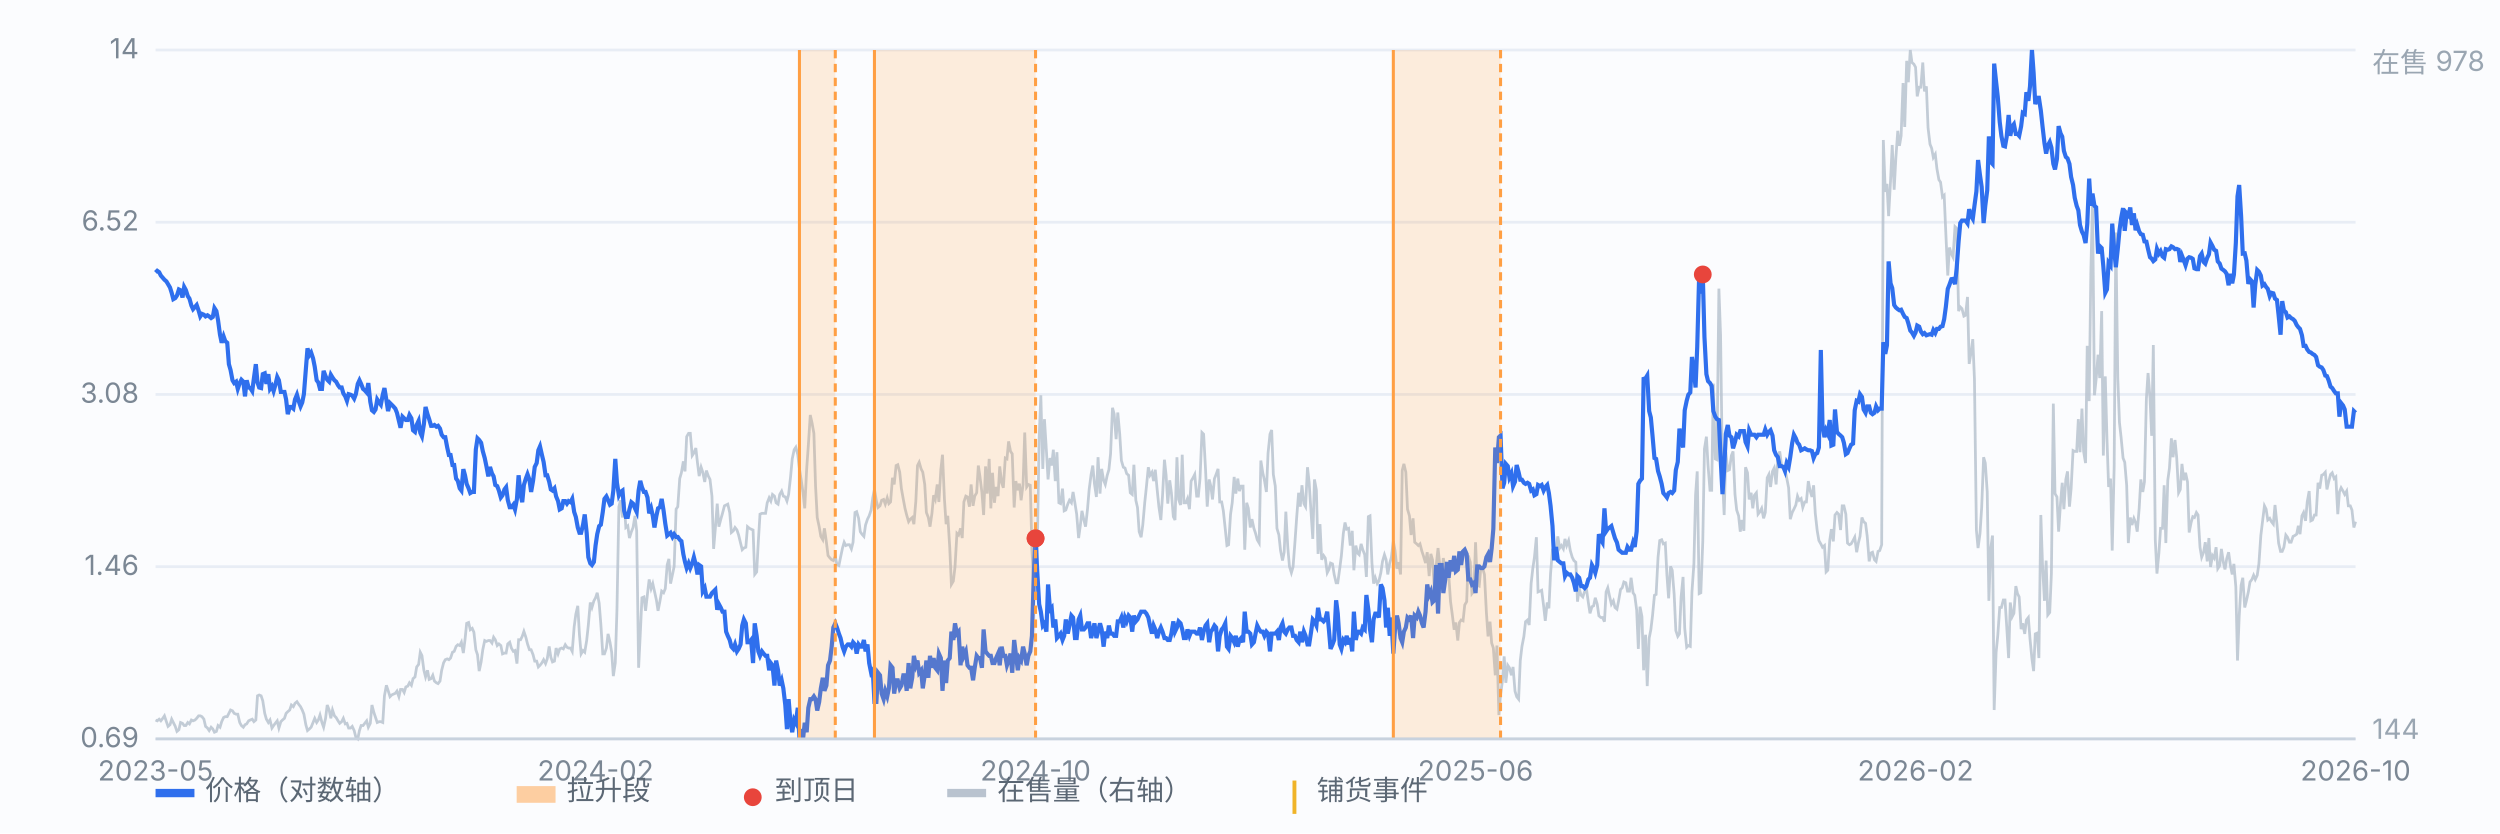
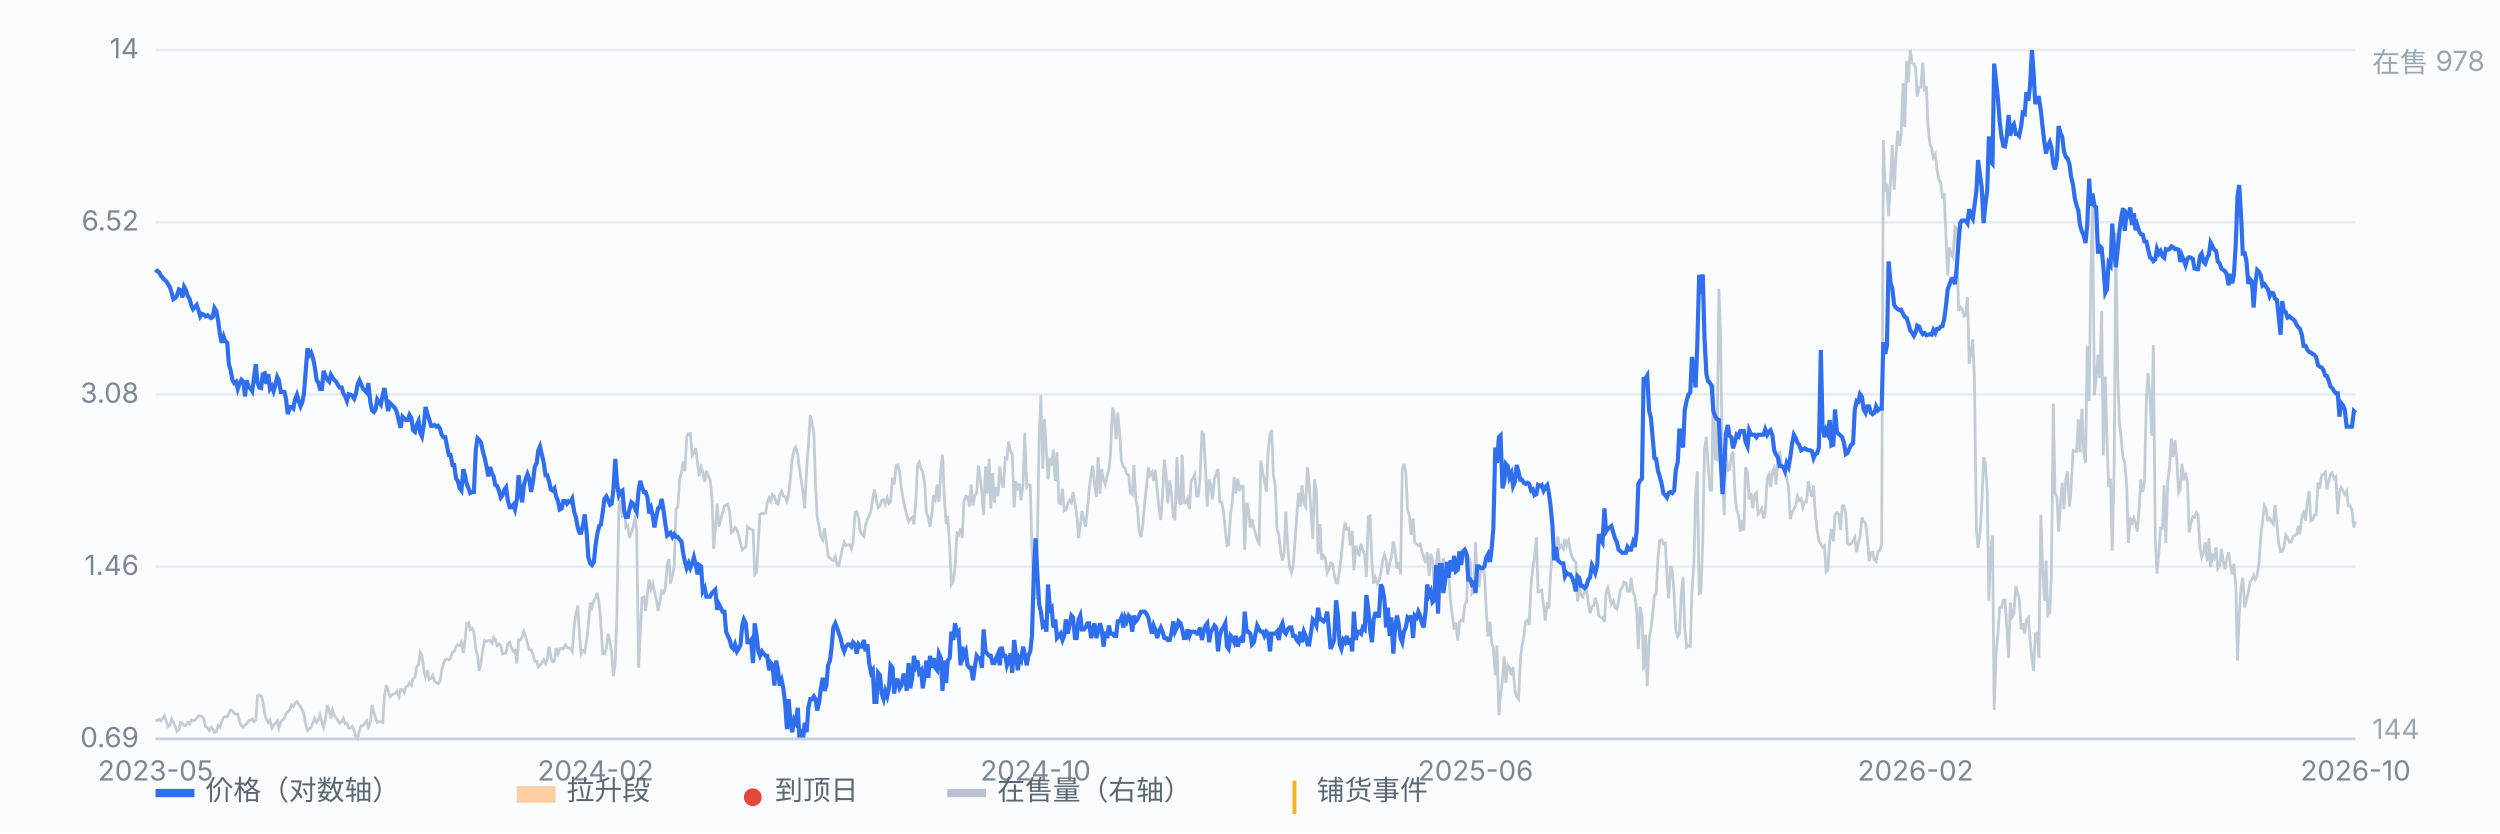
<svg xmlns="http://www.w3.org/2000/svg" viewBox="0 0 900 300" preserveAspectRatio="xMidYMid meet" style="width:100%;max-width:900px;height:auto;display:block" font-family="-apple-system,Segoe UI,Microsoft YaHei,sans-serif" font-size="10">
  <rect x="0" y="0" width="900" height="300" fill="#fbfcfe" />
  <line x1="56" y1="266.0" x2="848" y2="266.0" stroke="#e8edf5" stroke-width="1" />
  <text x="50" y="269.0" text-anchor="end" fill="#7b8794">0.69</text>
  <line x1="56" y1="204.0" x2="848" y2="204.0" stroke="#e8edf5" stroke-width="1" />
  <text x="50" y="207.0" text-anchor="end" fill="#7b8794">1.46</text>
  <line x1="56" y1="142.0" x2="848" y2="142.0" stroke="#e8edf5" stroke-width="1" />
  <text x="50" y="145.0" text-anchor="end" fill="#7b8794">3.08</text>
  <line x1="56" y1="80.0" x2="848" y2="80.0" stroke="#e8edf5" stroke-width="1" />
  <text x="50" y="83.0" text-anchor="end" fill="#7b8794">6.52</text>
  <line x1="56" y1="18.0" x2="848" y2="18.0" stroke="#e8edf5" stroke-width="1" />
  <text x="50" y="21.0" text-anchor="end" fill="#7b8794">14</text>
  <path d="M56.0 259.2 L56.6 259.5 L57.3 258.9 L57.9 259.5 L58.6 258.6 L59.2 257.7 L59.9 259.8 L60.5 261.5 L61.2 260.9 L61.8 258.9 L62.4 260.1 L63.1 261.5 L63.7 263.3 L64.4 262.7 L65.0 260.1 L65.7 260.4 L66.3 261.2 L66.9 261.2 L67.6 260.1 L68.2 260.6 L68.9 259.2 L69.5 259.5 L70.2 259.2 L70.8 258.6 L71.5 257.7 L72.1 257.7 L72.7 258.0 L73.4 258.9 L74.0 261.5 L74.7 262.1 L75.3 263.0 L76.0 261.8 L76.6 262.4 L77.2 263.6 L77.9 263.3 L78.5 261.2 L79.2 261.8 L79.8 259.8 L80.5 258.3 L81.1 258.0 L81.8 258.0 L82.4 256.8 L83.0 255.6 L83.7 255.9 L84.3 256.8 L85.0 257.1 L85.6 257.1 L86.3 260.1 L86.9 261.2 L87.6 261.8 L88.2 260.9 L88.8 260.6 L89.5 259.5 L90.1 259.2 L90.8 258.9 L91.4 259.8 L92.1 259.2 L92.7 250.5 L93.3 250.2 L94.0 250.5 L94.6 252.3 L95.3 256.8 L95.9 258.9 L96.6 260.1 L97.2 259.2 L97.9 262.1 L98.5 261.2 L99.1 260.4 L99.8 259.5 L100.4 262.1 L101.1 259.8 L101.7 259.2 L102.4 258.6 L103.0 256.8 L103.6 256.2 L104.3 255.6 L104.9 253.8 L105.6 254.4 L106.2 253.2 L106.9 252.6 L107.5 253.5 L108.2 254.4 L108.8 255.6 L109.4 257.1 L110.1 260.9 L110.7 263.0 L111.4 262.4 L112.0 261.8 L112.7 260.1 L113.3 258.6 L114.0 260.1 L114.6 259.2 L115.2 257.4 L115.9 260.1 L116.5 261.8 L117.2 258.6 L117.8 253.8 L118.5 255.6 L119.1 258.6 L119.7 255.6 L120.4 257.7 L121.0 258.3 L121.7 259.5 L122.3 260.4 L123.0 259.8 L123.6 258.6 L124.3 260.6 L124.9 260.4 L125.5 262.1 L126.2 262.1 L126.8 261.5 L127.5 263.0 L128.1 265.4 L128.8 266.0 L129.4 263.0 L130.0 261.2 L130.7 261.2 L131.3 260.4 L132.0 259.5 L132.6 261.8 L133.3 260.4 L133.9 253.8 L134.6 256.5 L135.2 258.3 L135.8 260.1 L136.5 259.8 L137.1 259.8 L137.8 260.1 L138.4 250.5 L139.1 246.7 L139.7 248.5 L140.4 250.8 L141.0 250.2 L141.6 249.9 L142.3 249.6 L142.9 248.8 L143.6 250.8 L144.2 248.2 L144.9 248.2 L145.5 249.3 L146.1 247.3 L146.8 247.0 L147.4 245.8 L148.1 246.7 L148.7 244.3 L149.4 243.7 L150.0 240.1 L150.7 239.2 L151.3 234.8 L151.9 236.0 L152.6 241.3 L153.2 243.7 L153.9 241.3 L154.5 244.6 L155.2 244.3 L155.8 243.1 L156.4 245.2 L157.1 245.8 L157.7 246.1 L158.4 245.2 L159.0 241.3 L159.7 238.6 L160.3 237.5 L161.0 237.2 L161.6 237.5 L162.2 236.9 L162.9 234.8 L163.5 234.5 L164.2 232.7 L164.8 232.1 L165.5 232.4 L166.1 231.2 L166.8 235.1 L167.4 230.3 L168.0 224.4 L168.7 224.1 L169.3 226.7 L170.0 226.2 L170.6 227.6 L171.3 233.9 L171.9 235.7 L172.5 241.6 L173.2 238.3 L173.8 233.9 L174.5 230.6 L175.1 230.9 L175.8 230.6 L176.4 230.6 L177.1 231.5 L177.7 229.4 L178.3 230.3 L179.0 232.4 L179.6 231.8 L180.3 232.4 L180.9 235.4 L181.6 235.1 L182.2 235.1 L182.8 231.8 L183.5 231.2 L184.1 233.3 L184.8 234.5 L185.4 234.2 L186.1 238.9 L186.7 230.3 L187.4 230.3 L188.0 229.1 L188.6 227.3 L189.3 229.4 L189.9 231.8 L190.6 233.9 L191.2 233.9 L191.9 235.7 L192.5 238.0 L193.2 238.0 L193.8 240.1 L194.4 239.5 L195.1 238.6 L195.7 237.5 L196.4 238.9 L197.0 237.2 L197.7 232.7 L198.3 236.6 L198.9 238.3 L199.6 238.0 L200.2 233.3 L200.9 235.4 L201.5 233.6 L202.2 233.3 L202.8 233.6 L203.5 232.1 L204.1 233.0 L204.7 233.3 L205.4 233.3 L206.0 234.5 L206.7 225.6 L207.3 221.1 L208.0 218.1 L208.6 228.5 L209.2 235.4 L209.9 234.2 L210.5 234.8 L211.2 230.6 L211.8 225.0 L212.5 216.9 L213.1 218.7 L213.8 216.3 L214.4 215.2 L215.0 213.4 L215.7 217.2 L216.3 224.7 L217.0 235.4 L217.6 235.4 L218.3 233.3 L218.9 228.2 L219.6 231.2 L220.2 234.8 L220.8 243.4 L221.5 238.6 L222.1 219.6 L222.8 182.4 L223.4 180.1 L224.1 186.3 L224.7 180.7 L225.3 189.9 L226.0 189.3 L226.6 193.7 L227.3 191.4 L227.9 189.9 L228.6 185.7 L229.2 191.1 L229.9 240.4 L230.5 228.2 L231.1 215.2 L231.8 214.9 L232.4 219.9 L233.1 213.7 L233.7 208.6 L234.4 211.9 L235.0 210.1 L235.6 212.8 L236.3 216.0 L236.9 219.9 L237.6 216.3 L238.2 212.8 L238.9 213.4 L239.5 211.9 L240.2 203.3 L240.8 201.2 L241.4 210.1 L242.1 206.8 L242.7 203.9 L243.4 183.3 L244.0 182.4 L244.7 172.3 L245.3 170.2 L246.0 166.1 L246.6 169.7 L247.2 157.2 L247.9 156.0 L248.5 156.0 L249.2 164.0 L249.8 163.1 L250.5 161.3 L251.1 166.7 L251.7 171.4 L252.4 168.2 L253.0 170.0 L253.7 173.5 L254.3 169.4 L255.0 171.4 L255.6 172.6 L256.3 178.6 L256.9 197.6 L257.5 190.5 L258.2 181.3 L258.8 189.6 L259.5 186.9 L260.1 184.8 L260.8 182.1 L261.4 181.8 L262.0 181.5 L262.7 184.5 L263.3 191.7 L264.0 191.1 L264.6 189.9 L265.3 190.8 L265.9 192.6 L266.6 195.5 L267.2 197.9 L267.8 197.3 L268.5 197.0 L269.1 189.6 L269.8 190.2 L270.4 190.5 L271.1 190.8 L271.7 206.8 L272.4 205.9 L273.0 194.9 L273.6 185.1 L274.3 184.8 L274.9 184.8 L275.6 184.8 L276.2 181.0 L276.9 179.2 L277.5 180.4 L278.1 178.0 L278.8 178.6 L279.4 181.0 L280.1 181.5 L280.7 178.0 L281.4 176.8 L282.0 178.6 L282.7 178.9 L283.3 180.4 L283.9 178.0 L284.6 171.7 L285.2 165.2 L285.9 161.9 L286.5 161.0 L287.2 163.7 L287.8 168.8 L288.4 172.6 L289.1 177.4 L289.7 183.0 L290.4 168.8 L291.0 160.4 L291.7 149.4 L292.3 152.1 L293.0 156.0 L293.6 175.0 L294.2 186.3 L294.9 189.6 L295.5 193.1 L296.2 194.3 L296.8 190.2 L297.5 195.2 L298.1 200.0 L298.8 200.9 L299.4 201.5 L300.0 201.8 L300.7 200.3 L301.3 203.3 L302.0 203.6 L302.6 200.6 L303.3 197.3 L303.9 195.2 L304.5 196.4 L305.2 196.1 L305.8 196.1 L306.5 197.6 L307.1 195.2 L307.8 184.5 L308.4 184.2 L309.1 186.6 L309.7 191.4 L310.3 192.3 L311.0 193.1 L311.6 189.0 L312.3 186.9 L312.9 185.7 L313.6 183.6 L314.2 179.2 L314.8 176.2 L315.5 180.4 L316.1 182.7 L316.8 182.1 L317.4 180.1 L318.1 179.8 L318.7 181.5 L319.4 179.2 L320.0 181.3 L320.6 180.7 L321.3 172.0 L321.9 174.4 L322.6 167.6 L323.2 167.3 L323.9 170.0 L324.5 175.9 L325.2 179.8 L325.8 183.0 L326.4 185.4 L327.1 187.8 L327.7 186.9 L328.4 186.3 L329.0 188.7 L329.7 180.4 L330.3 167.6 L330.9 166.4 L331.6 168.8 L332.2 170.0 L332.9 174.4 L333.5 184.5 L334.2 186.3 L334.8 189.6 L335.5 184.8 L336.1 178.3 L336.7 179.8 L337.4 174.4 L338.0 180.7 L338.7 169.1 L339.3 163.7 L340.0 179.8 L340.6 188.7 L341.2 185.7 L341.9 197.0 L342.5 210.4 L343.2 209.2 L343.8 204.1 L344.5 192.0 L345.1 192.6 L345.8 190.2 L346.4 193.7 L347.0 180.7 L347.7 178.6 L348.3 178.9 L349.0 182.4 L349.6 174.4 L350.3 182.1 L350.9 178.6 L351.6 177.4 L352.2 167.6 L352.8 171.7 L353.5 177.4 L354.1 185.4 L354.8 167.9 L355.4 177.7 L356.1 165.2 L356.7 183.0 L357.3 170.2 L358.0 181.0 L358.6 175.3 L359.3 178.6 L359.9 167.9 L360.6 173.8 L361.2 175.6 L361.9 164.9 L362.5 165.2 L363.1 158.9 L363.8 162.5 L364.4 163.4 L365.1 182.7 L365.7 173.2 L366.4 176.5 L367.0 174.1 L367.6 180.1 L368.3 174.4 L368.9 155.7 L369.6 175.3 L370.2 174.4 L370.9 174.7 L371.5 197.9 L372.2 211.3 L372.8 215.7 L373.4 198.2 L374.1 157.5 L374.7 142.3 L375.4 168.8 L376.0 150.9 L376.7 162.2 L377.3 172.6 L378.0 164.9 L378.6 167.6 L379.2 161.9 L379.9 173.2 L380.5 162.8 L381.2 181.0 L381.8 181.3 L382.5 175.9 L383.1 183.9 L383.7 183.6 L384.4 181.5 L385.0 180.1 L385.7 181.0 L386.3 177.1 L387.0 181.3 L387.6 185.1 L388.3 193.7 L388.9 189.3 L389.5 183.9 L390.2 187.2 L390.8 189.6 L391.5 183.3 L392.1 176.2 L392.8 170.8 L393.4 167.6 L394.0 174.1 L394.7 178.9 L395.3 164.6 L396.0 177.7 L396.6 168.8 L397.3 172.9 L397.9 174.4 L398.6 171.1 L399.2 169.1 L399.8 163.4 L400.5 146.8 L401.1 149.1 L401.8 158.1 L402.4 148.5 L403.1 156.3 L403.7 165.8 L404.4 168.2 L405.0 168.5 L405.6 170.5 L406.3 171.1 L406.9 177.4 L407.6 178.0 L408.2 167.3 L408.9 180.1 L409.5 182.7 L410.1 191.4 L410.8 193.4 L411.4 189.0 L412.1 181.0 L412.7 175.3 L413.4 168.2 L414.0 171.1 L414.7 170.0 L415.3 173.2 L415.9 169.1 L416.6 176.5 L417.2 182.4 L417.9 187.2 L418.5 178.6 L419.2 165.5 L419.8 171.1 L420.4 181.3 L421.1 172.9 L421.7 177.4 L422.4 186.0 L423.0 187.2 L423.7 164.6 L424.3 179.8 L425.0 181.8 L425.6 163.7 L426.2 181.0 L426.9 181.0 L427.5 179.5 L428.2 183.3 L428.8 173.2 L429.5 172.0 L430.1 170.8 L430.8 178.6 L431.4 178.6 L432.0 172.3 L432.7 155.7 L433.3 156.3 L434.0 169.1 L434.6 182.4 L435.3 172.6 L435.9 175.0 L436.5 179.8 L437.2 172.3 L437.8 170.8 L438.5 168.8 L439.1 180.7 L439.8 180.7 L440.4 183.9 L441.1 190.5 L441.7 196.4 L442.3 196.1 L443.0 185.1 L443.6 181.0 L444.3 171.7 L444.9 177.7 L445.6 172.3 L446.2 176.8 L446.8 175.0 L447.5 175.0 L448.1 197.9 L448.8 181.0 L449.4 183.0 L450.1 189.9 L450.7 186.9 L451.4 190.2 L452.0 192.0 L452.6 194.3 L453.3 195.5 L453.9 165.8 L454.6 170.2 L455.2 172.9 L455.9 177.1 L456.5 163.1 L457.2 156.3 L457.8 154.8 L458.4 170.8 L459.1 175.0 L459.7 190.2 L460.4 192.6 L461.0 198.2 L461.7 201.8 L462.3 198.8 L462.9 184.2 L463.6 197.0 L464.2 203.9 L464.9 206.2 L465.5 204.1 L466.2 194.9 L466.8 186.3 L467.5 177.4 L468.1 182.4 L468.7 174.7 L469.4 181.3 L470.0 182.4 L470.7 168.2 L471.3 173.8 L472.0 184.8 L472.6 194.0 L473.2 172.6 L473.9 176.5 L474.5 199.4 L475.2 188.7 L475.8 201.5 L476.5 200.0 L477.1 200.9 L477.8 206.2 L478.4 205.0 L479.0 202.7 L479.7 203.0 L480.3 206.8 L481.0 209.8 L481.6 209.8 L482.3 204.7 L482.9 200.0 L483.6 192.0 L484.2 188.1 L484.8 190.5 L485.5 190.2 L486.1 196.4 L486.8 191.1 L487.4 205.3 L488.1 196.4 L488.7 199.1 L489.3 199.7 L490.0 195.8 L490.6 197.9 L491.3 199.7 L491.9 207.7 L492.6 186.0 L493.2 185.7 L493.9 202.7 L494.5 210.1 L495.1 208.0 L495.8 210.1 L496.4 209.2 L497.1 206.2 L497.7 202.1 L498.4 199.7 L499.0 201.5 L499.6 206.8 L500.3 202.7 L500.9 200.6 L501.6 194.9 L502.2 198.2 L502.9 204.7 L503.5 202.4 L504.2 206.8 L504.8 169.4 L505.4 167.0 L506.1 170.0 L506.7 183.3 L507.4 185.7 L508.0 192.6 L508.7 186.6 L509.3 195.2 L510.0 195.8 L510.6 196.4 L511.2 195.8 L511.9 198.5 L512.5 200.3 L513.2 202.7 L513.8 198.8 L514.5 207.4 L515.1 199.4 L515.7 201.5 L516.4 212.5 L517.0 203.9 L517.7 197.3 L518.3 203.3 L519.0 207.7 L519.6 200.9 L520.3 205.9 L520.9 203.0 L521.5 206.5 L522.2 216.6 L522.8 221.1 L523.5 226.7 L524.1 224.1 L524.8 230.6 L525.4 224.1 L526.0 223.2 L526.7 223.5 L527.3 217.8 L528.0 216.6 L528.6 200.0 L529.3 202.4 L529.9 213.7 L530.6 212.8 L531.2 195.2 L531.8 210.7 L532.5 211.0 L533.1 204.4 L533.8 204.7 L534.4 206.8 L535.1 220.5 L535.7 229.1 L536.4 223.8 L537.0 231.5 L537.6 233.3 L538.3 243.1 L538.9 232.4 L539.6 257.4 L540.2 250.2 L540.9 244.9 L541.5 236.3 L542.1 245.8 L542.8 239.5 L543.4 240.4 L544.1 243.1 L544.7 240.1 L545.4 248.8 L546.0 250.8 L546.7 251.7 L547.3 237.8 L547.9 232.7 L548.6 229.1 L549.2 223.8 L549.9 223.2 L550.5 225.0 L551.2 210.1 L551.8 204.7 L552.4 200.6 L553.1 193.4 L553.7 213.1 L554.4 212.8 L555.0 212.5 L555.7 218.1 L556.3 223.5 L557.0 216.9 L557.6 219.0 L558.2 206.5 L558.9 197.9 L559.5 197.6 L560.2 198.8 L560.8 193.1 L561.5 197.3 L562.1 196.4 L562.8 197.6 L563.4 194.0 L564.0 196.4 L564.7 194.6 L565.3 198.2 L566.0 200.6 L566.6 201.8 L567.3 202.4 L567.9 216.6 L568.5 211.9 L569.2 214.3 L569.8 214.9 L570.5 212.8 L571.1 211.9 L571.8 216.9 L572.4 220.8 L573.1 218.4 L573.7 218.1 L574.3 215.2 L575.0 217.5 L575.6 221.7 L576.3 222.3 L576.9 222.3 L577.6 223.8 L578.2 213.1 L578.8 211.6 L579.5 214.9 L580.1 217.5 L580.8 216.3 L581.4 218.7 L582.1 219.3 L582.7 216.3 L583.4 212.2 L584.0 211.6 L584.6 209.5 L585.3 209.8 L585.9 212.8 L586.6 212.8 L587.2 208.0 L587.9 213.4 L588.5 214.3 L589.2 219.6 L589.8 233.6 L590.4 218.4 L591.1 222.0 L591.7 241.3 L592.4 228.5 L593.0 247.0 L593.7 229.7 L594.3 226.7 L594.9 221.7 L595.6 214.3 L596.2 214.0 L596.9 200.6 L597.5 194.6 L598.2 194.3 L598.8 195.8 L599.5 195.5 L600.1 207.1 L600.7 215.4 L601.4 203.9 L602.0 205.3 L602.7 214.0 L603.3 227.0 L604.0 229.1 L604.6 228.2 L605.2 214.9 L605.9 207.7 L606.5 226.2 L607.2 233.0 L607.8 232.4 L608.5 232.7 L609.1 213.1 L609.8 203.0 L610.4 178.3 L611.0 169.7 L611.7 213.7 L612.3 213.4 L613.0 194.9 L613.6 161.6 L614.3 157.2 L614.9 167.6 L615.6 176.5 L616.2 176.5 L616.8 138.1 L617.5 165.2 L618.1 165.5 L618.8 103.9 L619.4 120.6 L620.1 172.3 L620.7 185.4 L621.3 162.8 L622.0 169.4 L622.6 169.1 L623.3 164.0 L623.9 162.5 L624.6 178.0 L625.2 183.6 L625.9 185.7 L626.5 191.4 L627.1 187.2 L627.8 191.1 L628.4 168.2 L629.1 170.2 L629.7 179.8 L630.4 177.4 L631.0 183.0 L631.6 178.3 L632.3 177.4 L632.9 185.1 L633.6 184.2 L634.2 183.0 L634.9 186.6 L635.5 184.5 L636.2 172.0 L636.8 170.8 L637.4 175.3 L638.1 169.7 L638.7 168.5 L639.4 174.4 L640.0 165.2 L640.7 162.5 L641.3 167.0 L642.0 168.5 L642.6 169.1 L643.2 172.0 L643.9 175.6 L644.5 186.9 L645.2 184.5 L645.8 183.3 L646.5 181.8 L647.1 178.6 L647.7 180.1 L648.4 179.5 L649.0 182.7 L649.7 180.7 L650.3 180.7 L651.0 173.2 L651.6 176.5 L652.3 178.9 L652.9 174.7 L653.5 184.8 L654.2 191.1 L654.8 194.6 L655.5 195.8 L656.1 197.0 L656.8 196.4 L657.4 205.9 L658.0 205.3 L658.7 194.6 L659.3 190.5 L660.0 194.9 L660.6 185.4 L661.3 184.5 L661.9 185.1 L662.6 190.8 L663.2 182.1 L663.8 182.1 L664.5 185.1 L665.1 195.5 L665.8 196.1 L666.4 195.8 L667.1 194.6 L667.7 193.4 L668.4 198.8 L669.0 195.5 L669.6 193.1 L670.3 186.3 L670.9 187.8 L671.6 188.4 L672.2 193.1 L672.9 202.1 L673.5 199.1 L674.1 198.8 L674.8 201.5 L675.4 202.1 L676.1 198.5 L676.7 198.2 L677.4 196.1 L678.0 50.4 L678.7 69.1 L679.3 66.2 L679.9 77.8 L680.6 65.0 L681.2 52.2 L681.9 68.3 L682.5 57.0 L683.2 47.1 L683.8 52.5 L684.4 48.9 L685.1 29.9 L685.7 45.7 L686.4 21.9 L687.0 29.6 L687.7 18.0 L688.3 22.5 L689.0 23.1 L689.6 24.2 L690.2 34.7 L690.9 31.4 L691.5 31.4 L692.2 22.5 L692.8 32.9 L693.5 31.1 L694.1 46.0 L694.8 51.9 L695.4 53.4 L696.0 56.7 L696.7 55.5 L697.3 60.8 L698.0 64.7 L698.6 65.6 L699.3 70.9 L699.9 70.3 L700.5 84.0 L701.2 99.2 L701.8 89.1 L702.5 91.4 L703.1 92.6 L703.8 81.6 L704.4 82.2 L705.1 112.0 L705.7 110.5 L706.3 111.1 L707.0 113.8 L707.6 113.5 L708.3 106.9 L708.9 131.0 L709.6 126.8 L710.2 122.1 L710.8 136.4 L711.5 190.8 L712.1 197.3 L712.8 192.0 L713.4 182.7 L714.1 164.6 L714.7 166.7 L715.4 177.1 L716.0 216.3 L716.6 197.9 L717.3 192.8 L717.9 255.6 L718.6 234.8 L719.2 228.8 L719.9 218.7 L720.5 218.7 L721.2 216.0 L721.8 216.0 L722.4 225.3 L723.1 236.9 L723.7 216.9 L724.4 222.0 L725.0 220.8 L725.7 211.0 L726.3 213.7 L726.9 214.9 L727.6 226.5 L728.2 224.4 L728.9 228.2 L729.5 223.2 L730.2 222.3 L730.8 230.0 L731.5 237.2 L732.1 241.6 L732.7 228.2 L733.4 227.9 L734.0 236.9 L734.7 185.4 L735.3 203.3 L736.0 216.3 L736.6 201.8 L737.2 221.4 L737.9 220.5 L738.5 206.5 L739.2 145.3 L739.8 177.7 L740.5 178.9 L741.1 191.4 L741.8 181.0 L742.4 173.8 L743.0 183.3 L743.7 172.6 L744.3 169.7 L745.0 182.4 L745.6 175.9 L746.3 162.2 L746.9 162.5 L747.6 162.5 L748.2 150.9 L748.8 162.8 L749.5 147.1 L750.1 162.5 L750.8 166.7 L751.4 124.5 L752.1 144.4 L752.7 98.3 L753.3 72.4 L754.0 142.3 L754.6 136.6 L755.3 127.7 L755.9 136.1 L756.6 112.0 L757.2 164.0 L757.9 135.5 L758.5 157.8 L759.1 175.3 L759.8 172.3 L760.4 198.2 L761.1 167.9 L761.7 83.7 L762.4 136.1 L763.0 152.1 L763.6 157.5 L764.3 164.9 L764.9 166.4 L765.6 174.7 L766.2 195.5 L766.9 186.3 L767.5 189.0 L768.2 186.6 L768.8 188.1 L769.4 191.4 L770.1 183.0 L770.7 172.6 L771.4 177.1 L772.0 173.5 L772.7 143.5 L773.3 134.3 L774.0 143.2 L774.6 156.9 L775.2 124.2 L775.9 194.3 L776.5 206.5 L777.2 199.1 L777.8 190.2 L778.5 190.2 L779.1 174.7 L779.7 195.5 L780.4 172.9 L781.0 168.5 L781.7 157.8 L782.3 164.6 L783.0 158.4 L783.6 164.6 L784.3 177.4 L784.9 176.2 L785.5 167.0 L786.2 172.9 L786.8 170.2 L787.5 173.5 L788.1 191.7 L788.8 188.1 L789.4 186.0 L790.0 186.3 L790.7 184.5 L791.3 185.4 L792.0 197.0 L792.6 200.6 L793.3 198.8 L793.9 195.2 L794.6 202.1 L795.2 193.7 L795.8 204.1 L796.5 200.0 L797.1 200.9 L797.8 197.0 L798.4 204.7 L799.1 203.6 L799.7 197.6 L800.4 202.4 L801.0 205.0 L801.6 201.2 L802.3 198.8 L802.9 203.3 L803.6 206.8 L804.2 203.0 L804.9 211.3 L805.5 237.8 L806.1 222.0 L806.8 210.7 L807.4 208.0 L808.1 218.7 L808.7 216.3 L809.4 213.1 L810.0 209.5 L810.7 208.6 L811.3 207.1 L811.9 208.6 L812.6 207.1 L813.2 203.0 L813.9 192.8 L814.5 187.8 L815.2 182.1 L815.8 183.3 L816.4 187.2 L817.1 186.6 L817.7 187.8 L818.4 188.7 L819.0 181.8 L819.7 188.7 L820.3 195.5 L821.0 198.5 L821.6 198.5 L822.2 197.0 L822.9 192.6 L823.5 193.4 L824.2 195.2 L824.8 195.2 L825.5 193.1 L826.1 192.8 L826.8 192.3 L827.4 189.3 L828.0 192.3 L828.7 185.7 L829.3 184.5 L830.0 187.5 L830.6 180.7 L831.3 176.8 L831.9 187.5 L832.5 187.2 L833.2 185.4 L833.8 185.4 L834.5 173.8 L835.1 175.9 L835.8 171.1 L836.4 170.8 L837.1 170.0 L837.7 176.2 L838.3 173.5 L839.0 170.8 L839.6 170.2 L840.3 172.3 L840.9 171.7 L841.6 185.1 L842.2 177.1 L842.8 175.6 L843.5 176.8 L844.1 178.0 L844.8 176.8 L845.4 182.1 L846.1 182.1 L846.7 183.6 L847.4 189.9 L848.0 187.8" fill="none" stroke="#b9c3cf" stroke-width="1" opacity="0.85" />
  <text x="854" y="26" fill="#9aa6b2">在售 978</text>
  <text x="854" y="266" fill="#9aa6b2">144</text>
  <path d="M56.0 98.1 L56.6 97.5 L57.3 98.0 L57.9 99.2 L58.6 100.0 L59.2 100.7 L59.9 101.3 L60.5 102.3 L61.2 103.5 L61.8 105.4 L62.4 107.7 L63.1 107.3 L63.7 106.4 L64.4 104.2 L65.0 104.5 L65.7 107.1 L66.3 103.3 L66.9 104.4 L67.6 106.6 L68.2 107.5 L68.9 110.0 L69.5 111.3 L70.2 110.5 L70.8 109.8 L71.5 111.8 L72.1 113.9 L72.7 113.0 L73.4 113.3 L74.0 113.9 L74.7 113.5 L75.3 113.9 L76.0 114.5 L76.6 114.1 L77.2 110.9 L77.9 112.0 L78.5 115.3 L79.2 120.5 L79.8 123.4 L80.5 121.1 L81.1 122.8 L81.8 123.4 L82.4 131.1 L83.0 133.2 L83.7 136.9 L84.3 137.9 L85.0 137.4 L85.6 140.0 L86.3 137.9 L86.9 136.7 L87.6 137.4 L88.2 142.7 L88.8 136.9 L89.5 139.5 L90.1 139.7 L90.8 140.8 L91.4 136.2 L92.1 131.1 L92.7 137.7 L93.3 139.5 L94.0 139.7 L94.6 134.7 L95.3 134.4 L95.9 138.2 L96.6 134.7 L97.2 140.0 L97.9 139.0 L98.5 140.8 L99.1 138.7 L99.8 135.7 L100.4 136.9 L101.1 141.1 L101.7 141.1 L102.4 141.1 L103.0 143.8 L103.6 149.1 L104.3 146.5 L104.9 146.5 L105.6 147.1 L106.2 143.8 L106.9 142.1 L107.5 144.3 L108.2 146.3 L108.8 144.9 L109.4 141.9 L110.1 133.0 L110.7 125.4 L111.4 127.8 L112.0 126.9 L112.7 129.0 L113.3 132.0 L114.0 136.9 L114.6 137.7 L115.2 140.0 L115.9 140.0 L116.5 133.5 L117.2 135.4 L117.8 136.7 L118.5 137.4 L119.1 134.9 L119.7 135.9 L120.4 136.9 L121.0 137.4 L121.7 138.7 L122.3 139.5 L123.0 139.5 L123.6 141.6 L124.3 142.7 L124.9 144.3 L125.5 141.9 L126.2 142.1 L126.8 142.4 L127.5 143.5 L128.1 141.9 L128.8 138.2 L129.4 136.9 L130.0 138.2 L130.7 140.0 L131.3 140.5 L132.0 141.3 L132.6 137.9 L133.3 144.6 L133.9 147.7 L134.6 148.3 L135.2 147.4 L135.8 143.8 L136.5 144.9 L137.1 145.7 L137.8 142.1 L138.4 139.7 L139.1 144.0 L139.7 148.0 L140.4 145.1 L141.0 145.7 L141.6 146.3 L142.3 147.1 L142.9 148.6 L143.6 151.5 L144.2 154.0 L144.9 150.0 L145.5 150.6 L146.1 151.2 L146.8 151.2 L147.4 149.4 L148.1 150.6 L148.7 154.9 L149.4 155.5 L150.0 153.0 L150.7 151.5 L151.3 155.8 L151.9 157.1 L152.6 152.7 L153.2 146.5 L153.9 149.1 L154.5 150.9 L155.2 153.3 L155.8 153.3 L156.4 153.0 L157.1 153.6 L157.7 153.3 L158.4 154.3 L159.0 156.5 L159.7 157.4 L160.3 157.4 L161.0 161.1 L161.6 163.8 L162.2 163.8 L162.9 167.4 L163.5 167.4 L164.2 172.3 L164.8 173.1 L165.5 175.8 L166.1 176.6 L166.8 168.9 L167.4 171.1 L168.0 174.2 L168.7 175.8 L169.3 177.5 L170.0 177.1 L170.6 177.1 L171.3 161.8 L171.9 157.8 L172.5 158.4 L173.2 159.4 L173.8 162.4 L174.5 164.9 L175.1 167.8 L175.8 171.5 L176.4 168.1 L177.1 170.4 L177.7 171.5 L178.3 174.6 L179.0 175.0 L179.6 176.6 L180.3 179.1 L180.9 178.3 L181.6 176.2 L182.2 175.4 L182.8 180.0 L183.5 182.6 L184.1 182.6 L184.8 181.7 L185.4 183.4 L186.1 179.6 L186.7 171.1 L187.4 177.9 L188.0 180.8 L188.6 174.6 L189.3 172.3 L189.9 170.7 L190.6 172.7 L191.2 177.1 L191.9 173.1 L192.5 168.1 L193.2 166.7 L193.8 162.1 L194.4 160.7 L195.1 163.8 L195.7 166.3 L196.4 171.1 L197.0 171.1 L197.7 173.4 L198.3 176.2 L198.9 176.6 L199.6 175.8 L200.2 178.7 L200.9 180.4 L201.5 183.4 L202.2 183.0 L202.8 180.4 L203.5 180.4 L204.1 181.3 L204.7 180.4 L205.4 180.8 L206.0 179.6 L206.7 184.3 L207.3 186.1 L208.0 189.9 L208.6 191.8 L209.2 191.8 L209.9 188.9 L210.5 185.2 L211.2 191.8 L211.8 200.6 L212.5 202.8 L213.1 203.4 L213.8 202.3 L214.4 196.4 L215.0 192.3 L215.7 189.4 L216.3 188.9 L217.0 184.3 L217.6 179.6 L218.3 178.7 L218.9 180.0 L219.6 181.7 L220.2 181.3 L220.8 176.6 L221.5 165.2 L222.1 173.8 L222.8 178.3 L223.4 177.1 L224.1 176.6 L224.7 183.9 L225.3 186.1 L226.0 186.1 L226.6 183.4 L227.3 180.8 L227.9 181.3 L228.6 183.0 L229.2 184.3 L229.9 176.6 L230.5 173.1 L231.1 175.4 L231.8 177.1 L232.4 177.1 L233.1 179.1 L233.7 184.8 L234.4 183.0 L235.0 185.7 L235.6 189.9 L236.3 185.7 L236.9 183.0 L237.6 182.6 L238.2 179.6 L238.9 183.9 L239.5 188.5 L240.2 192.8 L240.8 192.3 L241.4 191.8 L242.1 193.3 L242.7 192.3 L243.4 193.3 L244.0 193.3 L244.7 194.3 L245.3 194.8 L246.0 199.5 L246.6 202.3 L247.2 204.5 L247.9 202.8 L248.5 204.5 L249.2 202.8 L249.8 200.6 L250.5 203.4 L251.1 206.8 L251.7 203.4 L252.4 203.9 L253.0 212.9 L253.7 211.7 L254.3 214.8 L255.0 214.8 L255.6 214.8 L256.3 213.5 L256.9 212.9 L257.5 212.3 L258.2 219.5 L258.8 217.5 L259.5 218.8 L260.1 220.2 L260.8 220.2 L261.4 227.4 L262.0 228.9 L262.7 230.4 L263.3 232.8 L264.0 233.6 L264.6 232.0 L265.3 234.5 L265.9 233.6 L266.6 232.0 L267.2 225.2 L267.8 223.0 L268.5 224.4 L269.1 231.2 L269.8 231.2 L270.4 230.4 L271.1 238.7 L271.7 224.4 L272.4 228.9 L273.0 234.5 L273.6 236.1 L274.3 234.5 L274.9 235.3 L275.6 236.1 L276.2 236.1 L276.9 241.3 L277.5 238.7 L278.1 239.5 L278.8 246.8 L279.4 237.8 L280.1 241.3 L280.7 246.8 L281.4 244.9 L282.0 247.8 L282.7 253.8 L283.3 262.5 L283.9 251.7 L284.6 260.2 L285.2 263.6 L285.9 259.1 L286.5 260.2 L287.2 254.8 L287.8 266.0 L288.4 262.5 L289.1 266.0 L289.7 260.2 L290.4 263.6 L291.0 254.8 L291.7 251.7 L292.3 251.7 L293.0 250.7 L293.6 251.7 L294.2 255.8 L294.9 252.7 L295.5 247.8 L296.2 244.0 L296.8 248.7 L297.5 246.8 L298.1 239.5 L298.8 237.8 L299.4 232.8 L300.0 225.9 L300.7 224.4 L301.3 225.9 L302.0 228.1 L302.6 229.7 L303.3 232.8 L303.9 234.5 L304.5 232.8 L305.2 232.0 L305.8 232.0 L306.5 232.8 L307.1 231.2 L307.8 232.0 L308.4 235.3 L309.1 232.0 L309.7 232.8 L310.3 232.8 L311.0 230.4 L311.6 234.5 L312.3 232.0 L312.9 238.7 L313.6 242.2 L314.2 241.3 L314.8 252.7 L315.5 252.7 L316.1 242.2 L316.8 243.1 L317.4 249.7 L318.1 251.7 L318.7 248.7 L319.4 250.7 L320.0 247.8 L320.6 239.5 L321.3 240.4 L321.9 249.7 L322.6 244.9 L323.2 244.9 L323.9 247.8 L324.5 246.8 L325.2 243.1 L325.8 243.1 L326.4 248.7 L327.1 238.7 L327.7 247.8 L328.4 244.0 L329.0 236.1 L329.7 239.5 L330.3 237.8 L330.9 242.2 L331.6 241.3 L332.2 247.8 L332.9 243.1 L333.5 237.8 L334.2 244.0 L334.8 236.1 L335.5 240.4 L336.1 236.9 L336.7 240.4 L337.4 241.3 L338.0 235.3 L338.7 236.9 L339.3 248.7 L340.0 237.8 L340.6 245.9 L341.2 237.8 L341.9 236.9 L342.5 227.4 L343.2 230.4 L343.8 224.4 L344.5 228.1 L345.1 227.4 L345.8 239.5 L346.4 232.8 L347.0 236.1 L347.7 234.5 L348.3 239.5 L349.0 240.4 L349.6 240.4 L350.3 244.9 L350.9 240.4 L351.6 236.1 L352.2 236.9 L352.8 236.9 L353.5 240.4 L354.1 226.6 L354.8 234.5 L355.4 235.3 L356.1 236.1 L356.7 236.1 L357.3 238.7 L358.0 238.7 L358.6 236.9 L359.3 235.3 L359.9 239.5 L360.6 232.8 L361.2 236.1 L361.9 236.1 L362.5 239.5 L363.1 237.8 L363.8 235.3 L364.4 242.2 L365.1 230.4 L365.7 235.3 L366.4 241.3 L367.0 236.9 L367.6 237.8 L368.3 232.8 L368.9 235.3 L369.6 239.5 L370.2 236.1 L370.9 234.5 L371.5 228.9 L372.2 205.7 L372.8 193.8 L373.4 205.7 L374.1 217.5 L374.7 220.2 L375.4 225.2 L376.0 224.4 L376.7 227.4 L377.3 210.4 L378.0 219.5 L378.6 218.8 L379.2 225.9 L379.9 223.0 L380.5 229.7 L381.2 228.9 L381.8 228.1 L382.5 230.4 L383.1 228.9 L383.7 223.0 L384.4 228.1 L385.0 225.2 L385.7 221.6 L386.3 222.3 L387.0 229.7 L387.6 229.7 L388.3 223.0 L388.9 221.6 L389.5 226.6 L390.2 226.6 L390.8 225.9 L391.5 224.4 L392.1 224.4 L392.8 229.7 L393.4 227.4 L394.0 224.4 L394.7 229.7 L395.3 227.4 L396.0 224.4 L396.6 226.6 L397.3 232.8 L397.9 227.4 L398.6 229.7 L399.2 225.2 L399.8 228.1 L400.5 228.1 L401.1 228.9 L401.8 228.9 L402.4 223.7 L403.1 223.7 L403.7 222.3 L404.4 225.9 L405.0 222.3 L405.6 223.7 L406.3 221.6 L406.9 222.3 L407.6 227.4 L408.2 221.6 L408.9 223.7 L409.5 223.0 L410.1 221.6 L410.8 220.2 L411.4 220.2 L412.1 220.2 L412.7 220.9 L413.4 222.3 L414.0 225.2 L414.7 228.1 L415.3 225.2 L415.9 226.6 L416.6 229.7 L417.2 227.4 L417.9 225.9 L418.5 227.4 L419.2 229.7 L419.8 229.7 L420.4 230.4 L421.1 230.4 L421.7 228.1 L422.4 223.7 L423.0 227.4 L423.7 225.9 L424.3 223.7 L425.0 224.4 L425.6 226.6 L426.2 229.7 L426.9 229.7 L427.5 226.6 L428.2 228.9 L428.8 227.4 L429.5 227.4 L430.1 227.4 L430.8 228.1 L431.4 228.1 L432.0 225.9 L432.7 230.4 L433.3 227.4 L434.0 225.2 L434.6 224.4 L435.3 231.2 L435.9 227.4 L436.5 226.6 L437.2 225.2 L437.8 225.9 L438.5 234.5 L439.1 228.9 L439.8 226.6 L440.4 225.9 L441.1 224.4 L441.7 232.8 L442.3 233.6 L443.0 228.9 L443.6 229.7 L444.3 231.2 L444.9 228.9 L445.6 232.8 L446.2 230.4 L446.8 229.7 L447.5 231.2 L448.1 220.2 L448.8 227.4 L449.4 227.4 L450.1 228.1 L450.7 232.0 L451.4 231.2 L452.0 228.1 L452.6 225.2 L453.3 226.6 L453.9 227.4 L454.6 227.4 L455.2 228.9 L455.9 227.4 L456.5 228.1 L457.2 234.5 L457.8 228.1 L458.4 228.1 L459.1 228.1 L459.7 227.4 L460.4 230.4 L461.0 225.9 L461.7 224.4 L462.3 227.4 L462.9 228.1 L463.6 226.6 L464.2 225.9 L464.9 225.9 L465.5 228.9 L466.2 228.9 L466.8 230.4 L467.5 231.2 L468.1 227.4 L468.7 231.2 L469.4 227.4 L470.0 228.9 L470.7 232.0 L471.3 232.0 L472.0 227.4 L472.6 223.0 L473.2 223.7 L473.9 225.2 L474.5 218.8 L475.2 223.0 L475.8 223.0 L476.5 223.7 L477.1 223.0 L477.8 220.2 L478.4 226.6 L479.0 233.6 L479.7 232.0 L480.3 230.4 L481.0 216.1 L481.6 220.9 L482.3 232.0 L482.9 233.6 L483.6 230.4 L484.2 231.2 L484.8 228.9 L485.5 232.0 L486.1 229.7 L486.8 234.5 L487.4 220.2 L488.1 230.4 L488.7 227.4 L489.3 227.4 L490.0 228.1 L490.6 225.9 L491.3 226.6 L491.9 214.2 L492.6 219.5 L493.2 226.6 L493.9 231.2 L494.5 223.0 L495.1 220.9 L495.8 220.9 L496.4 222.3 L497.1 210.4 L497.7 211.7 L498.4 216.1 L499.0 225.9 L499.6 218.8 L500.3 228.9 L500.9 222.3 L501.6 235.3 L502.2 226.6 L502.9 221.6 L503.5 224.4 L504.2 229.7 L504.8 231.2 L505.4 227.4 L506.1 225.9 L506.7 222.3 L507.4 223.0 L508.0 221.6 L508.7 229.7 L509.3 221.6 L510.0 222.3 L510.6 220.2 L511.2 221.6 L511.9 224.4 L512.5 225.9 L513.2 220.2 L513.8 210.4 L514.5 214.2 L515.1 212.9 L515.7 216.8 L516.4 216.1 L517.0 203.4 L517.7 220.9 L518.3 203.4 L519.0 203.4 L519.6 213.5 L520.3 208.6 L520.9 202.3 L521.5 208.0 L522.2 201.7 L522.8 205.7 L523.5 200.1 L524.1 205.7 L524.8 205.1 L525.4 198.5 L526.0 203.4 L526.7 198.5 L527.3 197.9 L528.0 199.5 L528.6 208.6 L529.3 208.6 L529.9 210.4 L530.6 209.8 L531.2 213.5 L531.8 203.9 L532.5 203.9 L533.1 204.5 L533.8 204.5 L534.4 203.9 L535.1 200.6 L535.7 199.5 L536.4 202.3 L537.0 197.4 L537.6 190.4 L538.3 161.1 L538.9 166.7 L539.6 157.4 L540.2 156.8 L540.9 175.8 L541.5 173.8 L542.1 167.0 L542.8 167.8 L543.4 171.9 L544.1 170.4 L544.7 175.0 L545.4 173.4 L546.0 167.4 L546.7 170.0 L547.3 172.7 L547.9 172.7 L548.6 173.8 L549.2 174.2 L549.9 173.8 L550.5 174.2 L551.2 176.6 L551.8 176.2 L552.4 178.3 L553.1 177.9 L553.7 174.6 L554.4 175.0 L555.0 174.6 L555.7 176.6 L556.3 175.4 L557.0 174.6 L557.6 177.5 L558.2 182.1 L558.9 189.4 L559.5 201.7 L560.2 196.9 L560.8 201.7 L561.5 202.3 L562.1 202.8 L562.8 202.8 L563.4 207.4 L564.0 206.2 L564.7 206.8 L565.3 206.8 L566.0 208.0 L566.6 209.8 L567.3 212.9 L567.9 207.4 L568.5 208.0 L569.2 211.0 L569.8 211.0 L570.5 211.7 L571.1 211.0 L571.8 208.6 L572.4 208.0 L573.1 203.4 L573.7 204.5 L574.3 206.2 L575.0 203.4 L575.6 192.3 L576.3 194.3 L576.9 195.3 L577.6 183.0 L578.2 191.3 L578.8 190.4 L579.5 189.9 L580.1 189.4 L580.8 191.8 L581.4 193.8 L582.1 195.3 L582.7 197.9 L583.4 198.5 L584.0 199.0 L584.6 199.0 L585.3 199.0 L585.9 196.9 L586.6 197.9 L587.2 197.9 L587.9 195.3 L588.5 196.9 L589.2 191.3 L589.8 174.2 L590.4 173.1 L591.1 172.3 L591.7 136.4 L592.4 136.2 L593.0 135.2 L593.7 148.0 L594.3 150.3 L594.9 156.8 L595.6 164.9 L596.2 165.2 L596.9 169.6 L597.5 171.5 L598.2 174.2 L598.8 177.5 L599.5 178.3 L600.1 179.1 L600.7 177.5 L601.4 177.1 L602.0 177.5 L602.7 176.6 L603.3 169.2 L604.0 166.3 L604.6 154.3 L605.2 157.8 L605.9 161.1 L606.5 147.7 L607.2 144.3 L607.8 142.1 L608.5 141.3 L609.1 128.5 L609.8 133.5 L610.4 139.5 L611.0 124.9 L611.7 98.9 L612.3 105.7 L613.0 98.8 L613.6 121.3 L614.3 134.7 L614.9 137.2 L615.6 137.9 L616.2 139.0 L616.8 148.0 L617.5 150.0 L618.1 150.9 L618.8 151.2 L619.4 164.5 L620.1 177.9 L620.7 168.9 L621.3 156.2 L622.0 153.0 L622.6 156.8 L623.3 157.4 L623.9 161.4 L624.6 159.1 L625.2 156.5 L625.9 157.1 L626.5 155.2 L627.1 155.2 L627.8 155.2 L628.4 159.1 L629.1 160.7 L629.7 154.9 L630.4 156.5 L631.0 156.5 L631.6 156.5 L632.3 157.4 L632.9 156.5 L633.6 156.5 L634.2 156.5 L634.9 156.5 L635.5 154.6 L636.2 156.5 L636.8 155.5 L637.4 154.9 L638.1 156.8 L638.7 162.1 L639.4 163.8 L640.0 164.5 L640.7 167.8 L641.3 167.8 L642.0 168.1 L642.6 169.6 L643.2 166.7 L643.9 168.1 L644.5 164.5 L645.2 159.4 L645.8 156.5 L646.5 157.8 L647.1 159.4 L647.7 160.1 L648.4 162.1 L649.0 161.8 L649.7 161.4 L650.3 161.8 L651.0 162.1 L651.6 162.1 L652.3 162.4 L652.9 164.9 L653.5 163.5 L654.2 163.1 L654.8 161.1 L655.5 126.0 L656.1 153.0 L656.8 157.4 L657.4 154.9 L658.0 156.2 L658.7 151.2 L659.3 160.4 L660.0 160.1 L660.6 147.4 L661.3 155.5 L661.9 156.2 L662.6 156.8 L663.2 157.4 L663.8 159.4 L664.5 163.5 L665.1 163.1 L665.8 161.4 L666.4 160.1 L667.1 159.7 L667.7 147.7 L668.4 144.3 L669.0 144.6 L669.6 141.9 L670.3 142.9 L670.9 147.4 L671.6 148.6 L672.2 146.3 L672.9 146.3 L673.5 148.6 L674.1 149.1 L674.8 148.6 L675.4 146.3 L676.1 147.7 L676.7 147.1 L677.4 147.1 L678.0 123.2 L678.7 127.4 L679.3 124.3 L679.9 94.1 L680.6 102.0 L681.2 103.7 L681.9 109.8 L682.5 110.7 L683.2 111.3 L683.8 111.7 L684.4 111.5 L685.1 113.0 L685.7 114.1 L686.4 114.5 L687.0 116.4 L687.7 119.0 L688.3 119.7 L689.0 120.9 L689.6 119.7 L690.2 117.2 L690.9 117.6 L691.5 119.3 L692.2 120.3 L692.8 119.9 L693.5 120.7 L694.1 120.5 L694.8 120.3 L695.4 120.5 L696.0 118.8 L696.7 119.9 L697.3 118.4 L698.0 118.4 L698.6 117.6 L699.3 117.4 L699.9 114.9 L700.5 110.5 L701.2 104.0 L701.8 102.5 L702.5 100.5 L703.1 100.4 L703.8 102.3 L704.4 96.6 L705.1 86.9 L705.7 80.3 L706.3 79.4 L707.0 79.4 L707.6 79.4 L708.3 80.4 L708.9 75.3 L709.6 77.8 L710.2 78.8 L710.8 74.1 L711.5 68.9 L712.1 57.6 L712.8 63.1 L713.4 67.3 L714.1 80.3 L714.7 74.1 L715.4 68.5 L716.0 49.1 L716.6 58.2 L717.3 59.0 L717.9 22.9 L718.6 29.5 L719.2 34.9 L719.9 43.9 L720.5 48.9 L721.2 52.5 L721.8 52.7 L722.4 49.3 L723.1 41.4 L723.7 48.9 L724.4 45.5 L725.0 44.7 L725.7 48.2 L726.3 48.2 L726.9 48.9 L727.6 45.5 L728.2 40.6 L728.9 41.0 L729.5 33.2 L730.2 36.3 L730.8 31.1 L731.5 18.0 L732.1 26.2 L732.7 37.5 L733.4 35.2 L734.0 35.2 L734.7 39.8 L735.3 45.4 L736.0 51.5 L736.6 55.3 L737.2 52.4 L737.9 51.1 L738.5 53.1 L739.2 59.0 L739.8 61.0 L740.5 57.2 L741.1 45.4 L741.8 48.0 L742.4 49.2 L743.0 54.3 L743.7 56.5 L744.3 57.0 L745.0 59.0 L745.6 63.7 L746.3 66.6 L746.9 71.2 L747.6 74.1 L748.2 75.7 L748.8 81.0 L749.5 83.4 L750.1 84.6 L750.8 87.5 L751.4 80.9 L752.1 64.3 L752.7 74.1 L753.3 69.7 L754.0 74.1 L754.6 74.6 L755.3 91.3 L755.9 88.6 L756.6 89.3 L757.2 95.9 L757.9 105.4 L758.5 104.2 L759.1 94.6 L759.8 95.6 L760.4 80.5 L761.1 89.9 L761.7 96.2 L762.4 89.6 L763.0 83.1 L763.6 78.6 L764.3 74.9 L764.9 83.1 L765.6 76.8 L766.2 77.5 L766.9 74.7 L767.5 81.0 L768.2 76.8 L768.8 82.9 L769.4 81.0 L770.1 83.3 L770.7 84.3 L771.4 84.5 L772.0 86.9 L772.7 87.0 L773.3 89.7 L774.0 92.6 L774.6 93.1 L775.2 94.0 L775.9 93.4 L776.5 89.6 L777.2 91.3 L777.8 90.4 L778.5 92.3 L779.1 92.8 L779.7 89.7 L780.4 89.9 L781.0 89.7 L781.7 88.7 L782.3 89.0 L783.0 89.7 L783.6 89.6 L784.3 89.9 L784.9 94.3 L785.5 92.0 L786.2 93.8 L786.8 95.5 L787.5 93.1 L788.1 92.6 L788.8 92.8 L789.4 93.2 L790.0 96.6 L790.7 96.9 L791.3 96.9 L792.0 92.2 L792.6 91.3 L793.3 94.3 L793.9 94.9 L794.6 92.8 L795.2 91.6 L795.8 87.3 L796.5 88.6 L797.1 89.9 L797.8 90.3 L798.4 94.1 L799.1 94.9 L799.7 96.7 L800.4 97.2 L801.0 97.7 L801.6 98.6 L802.3 102.7 L802.9 98.6 L803.6 102.0 L804.2 98.9 L804.9 87.5 L805.5 70.7 L806.1 66.6 L806.8 77.8 L807.4 91.3 L808.1 91.2 L808.7 93.8 L809.4 102.2 L810.0 100.5 L810.7 101.3 L811.3 110.7 L811.9 102.5 L812.6 97.2 L813.2 97.8 L813.9 99.2 L814.5 102.8 L815.2 102.3 L815.8 103.3 L816.4 104.0 L817.1 106.6 L817.7 105.4 L818.4 105.6 L819.0 107.5 L819.7 108.0 L820.3 113.5 L821.0 120.5 L821.6 108.4 L822.2 111.8 L822.9 112.4 L823.5 114.3 L824.2 113.9 L824.8 114.5 L825.5 114.9 L826.1 115.5 L826.8 117.0 L827.4 117.8 L828.0 118.4 L828.7 120.7 L829.3 124.5 L830.0 124.5 L830.6 125.8 L831.3 126.7 L831.9 126.9 L832.5 127.4 L833.2 127.8 L833.8 128.5 L834.5 131.5 L835.1 132.0 L835.8 132.3 L836.4 133.2 L837.1 135.2 L837.7 135.4 L838.3 136.9 L839.0 139.2 L839.6 139.7 L840.3 140.8 L840.9 141.6 L841.6 141.6 L842.2 150.0 L842.8 145.1 L843.5 146.0 L844.1 147.4 L844.8 153.6 L845.4 153.6 L846.1 153.6 L846.7 153.6 L847.4 148.0 L848.0 148.6" fill="none" stroke="#2f6fed" stroke-width="1.5" />
-   <rect x="287.8" y="18" width="12.9" height="248" fill="#ff9f43" opacity="0.18" />
-   <line x1="287.8" y1="18" x2="287.8" y2="266" stroke="#ff9f43" stroke-width="1.1" />
-   <line x1="300.7" y1="18" x2="300.7" y2="266" stroke="#ff9f43" stroke-width="1.1" stroke-dasharray="3 2" />
-   <circle cx="372.8" cy="193.8" r="3.2" fill="#e8453c" />
-   <rect x="314.8" y="18" width="58.0" height="248" fill="#ff9f43" opacity="0.18" />
-   <line x1="314.8" y1="18" x2="314.8" y2="266" stroke="#ff9f43" stroke-width="1.1" />
-   <line x1="372.8" y1="18" x2="372.8" y2="266" stroke="#ff9f43" stroke-width="1.1" stroke-dasharray="3 2" />
-   <circle cx="372.8" cy="193.8" r="3.2" fill="#e8453c" />
-   <rect x="501.6" y="18" width="38.6" height="248" fill="#ff9f43" opacity="0.18" />
-   <line x1="501.6" y1="18" x2="501.6" y2="266" stroke="#ff9f43" stroke-width="1.1" />
-   <line x1="540.2" y1="18" x2="540.2" y2="266" stroke="#ff9f43" stroke-width="1.1" stroke-dasharray="3 2" />
-   <circle cx="613.0" cy="98.8" r="3.2" fill="#e8453c" />
  <line x1="56" y1="266" x2="848" y2="266" stroke="#c8d2de" stroke-width="1" />
  <text x="56.0" y="281" text-anchor="middle" fill="#7b8794">2023-05</text>
  <text x="214.4" y="281" text-anchor="middle" fill="#7b8794">2024-02</text>
  <text x="372.8" y="281" text-anchor="middle" fill="#7b8794">2024-10</text>
  <text x="531.2" y="281" text-anchor="middle" fill="#7b8794">2025-06</text>
  <text x="689.6" y="281" text-anchor="middle" fill="#7b8794">2026-02</text>
  <text x="848.0" y="281" text-anchor="middle" fill="#7b8794">2026-10</text>
  <g transform="translate(56,292)">
    <rect x="0" y="-8" width="14" height="3" fill="#2f6fed" />
    <text x="18" y="-4" fill="#5b6774">价格（对数轴）</text>
    <rect x="130" y="-9" width="14" height="6" fill="#ff9f43" opacity="0.5" />
    <text x="148" y="-4" fill="#5b6774">拉升段</text>
    <circle cx="215" cy="-5" r="3.2" fill="#e8453c" />
    <text x="223" y="-4" fill="#5b6774">到顶日</text>
    <rect x="285" y="-8" width="14" height="3" fill="#b9c3cf" />
    <text x="303" y="-4" fill="#5b6774">在售量（右轴）</text>
    <line x1="410" y1="-11" x2="410" y2="1" stroke="#f0b429" stroke-width="1.4" />
    <text x="418" y="-4" fill="#5b6774">铺货事件</text>
  </g>
</svg>
